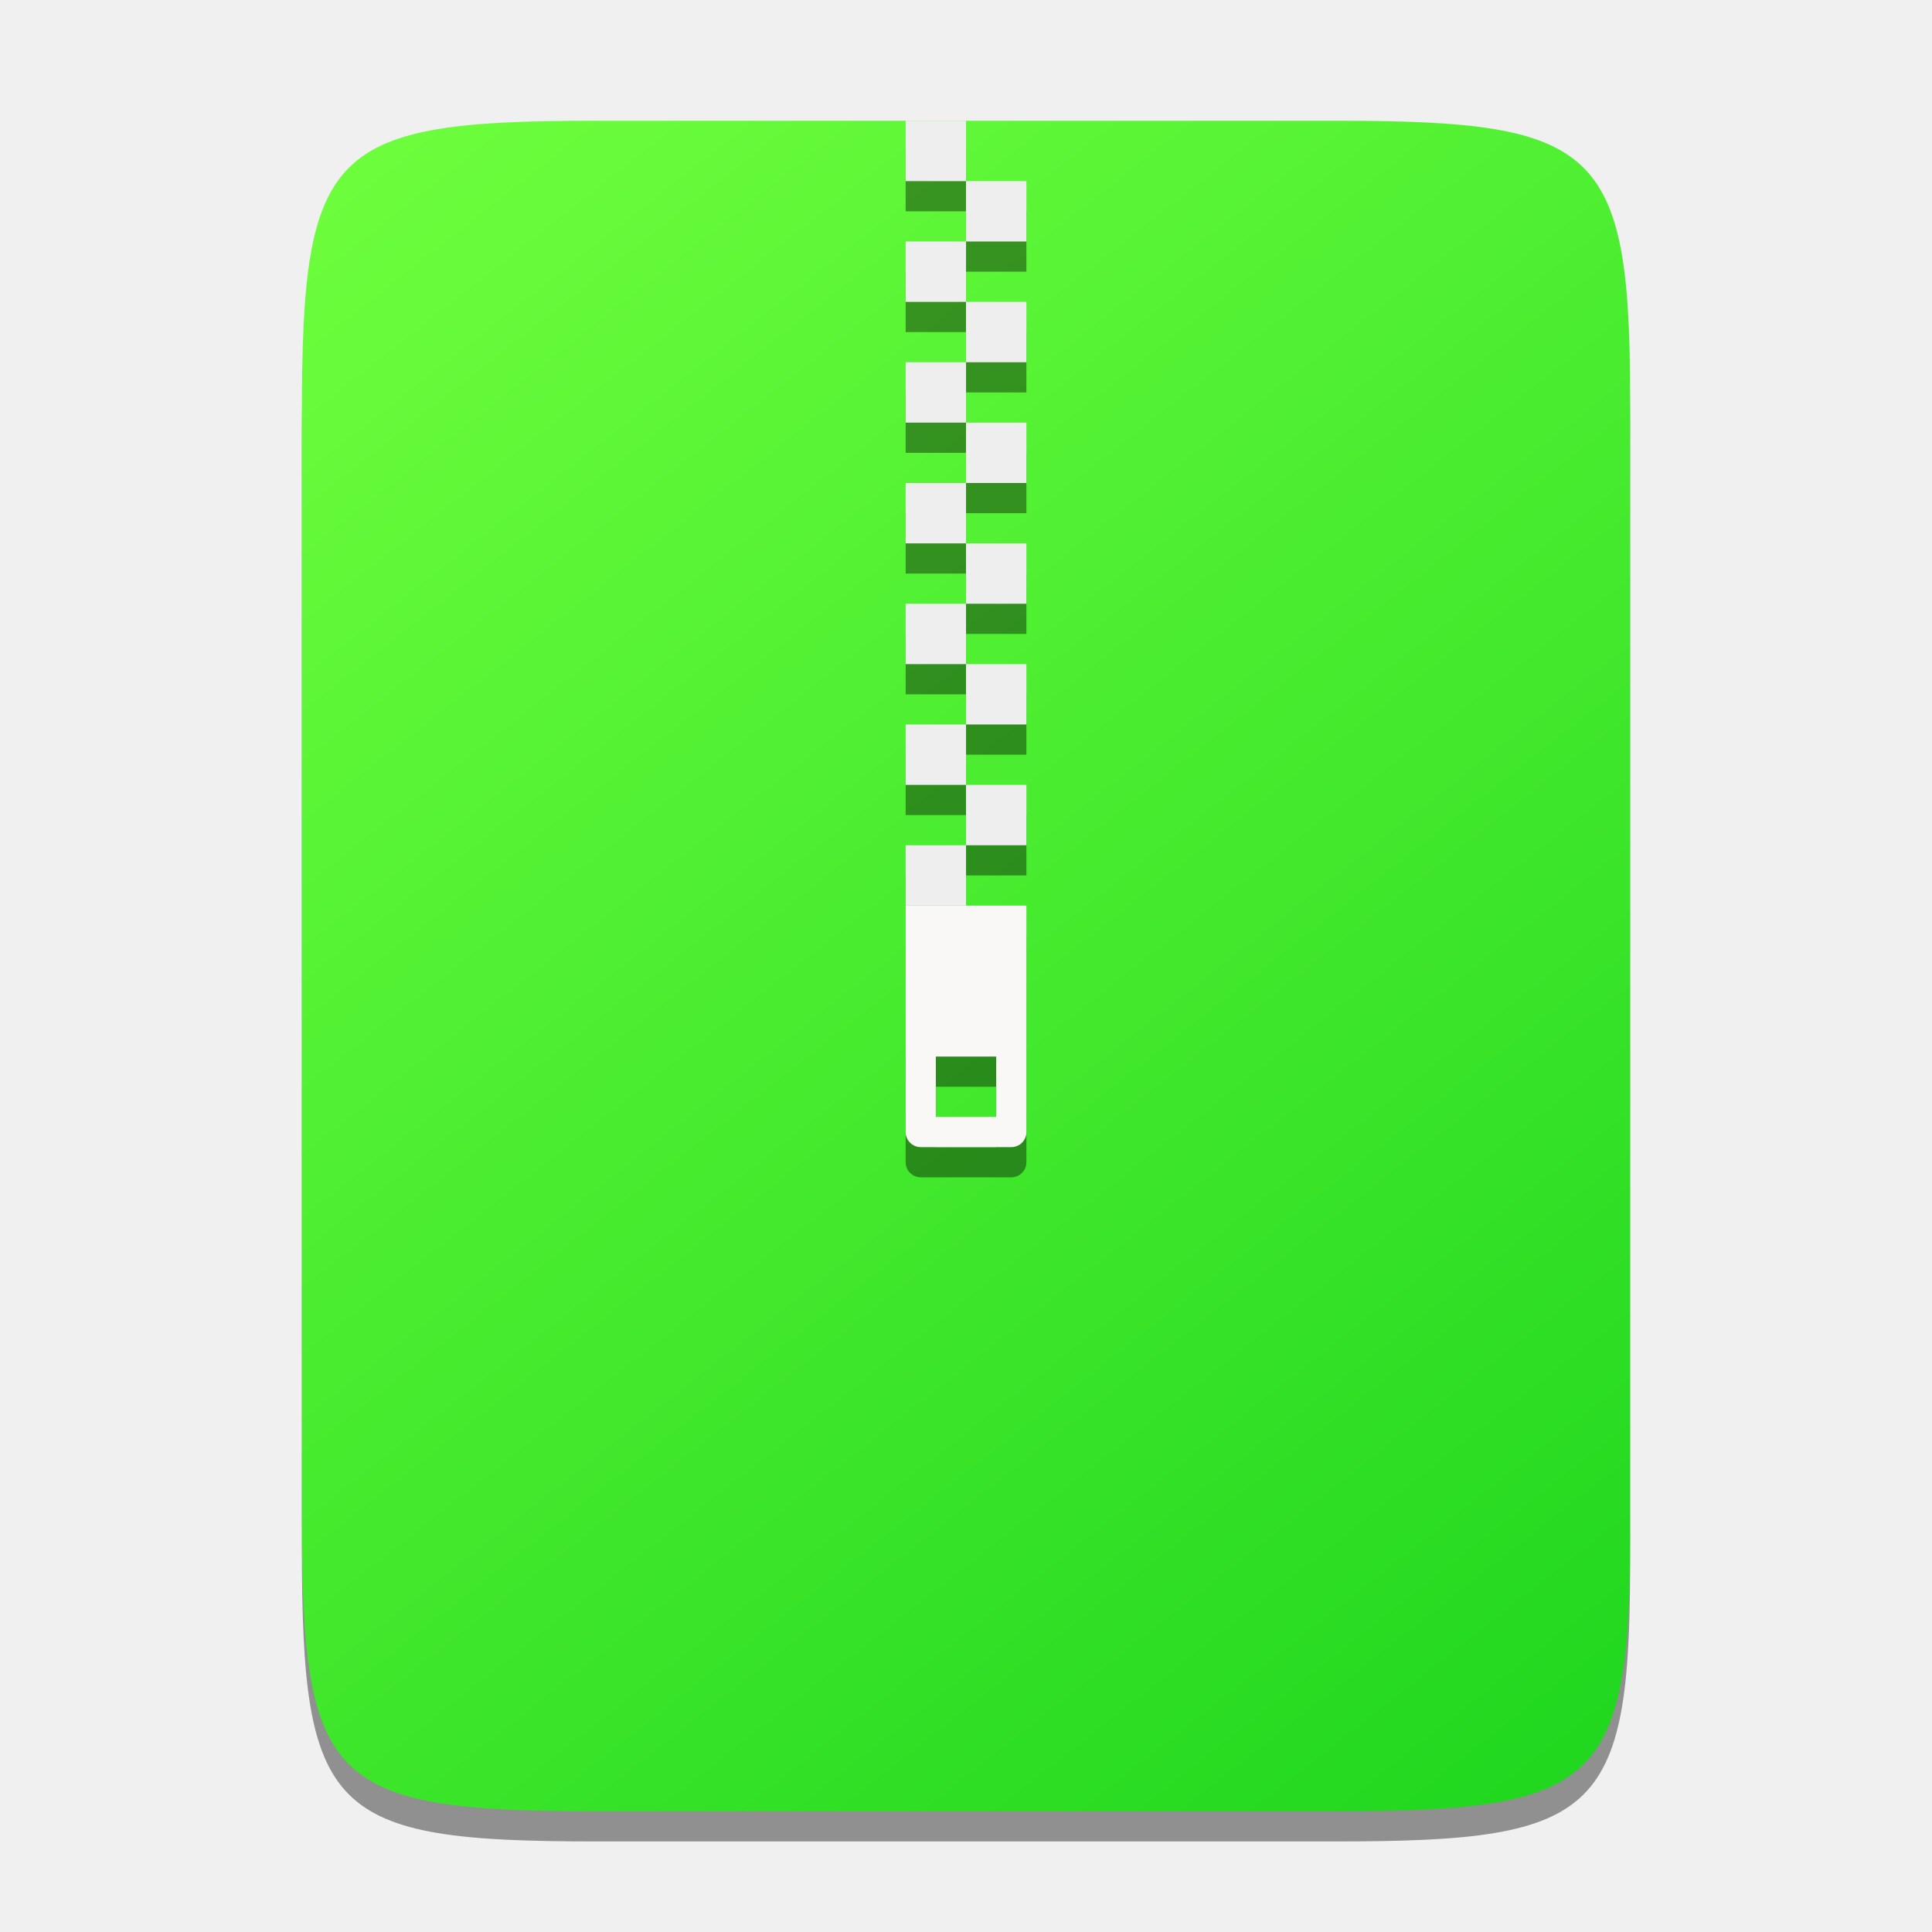
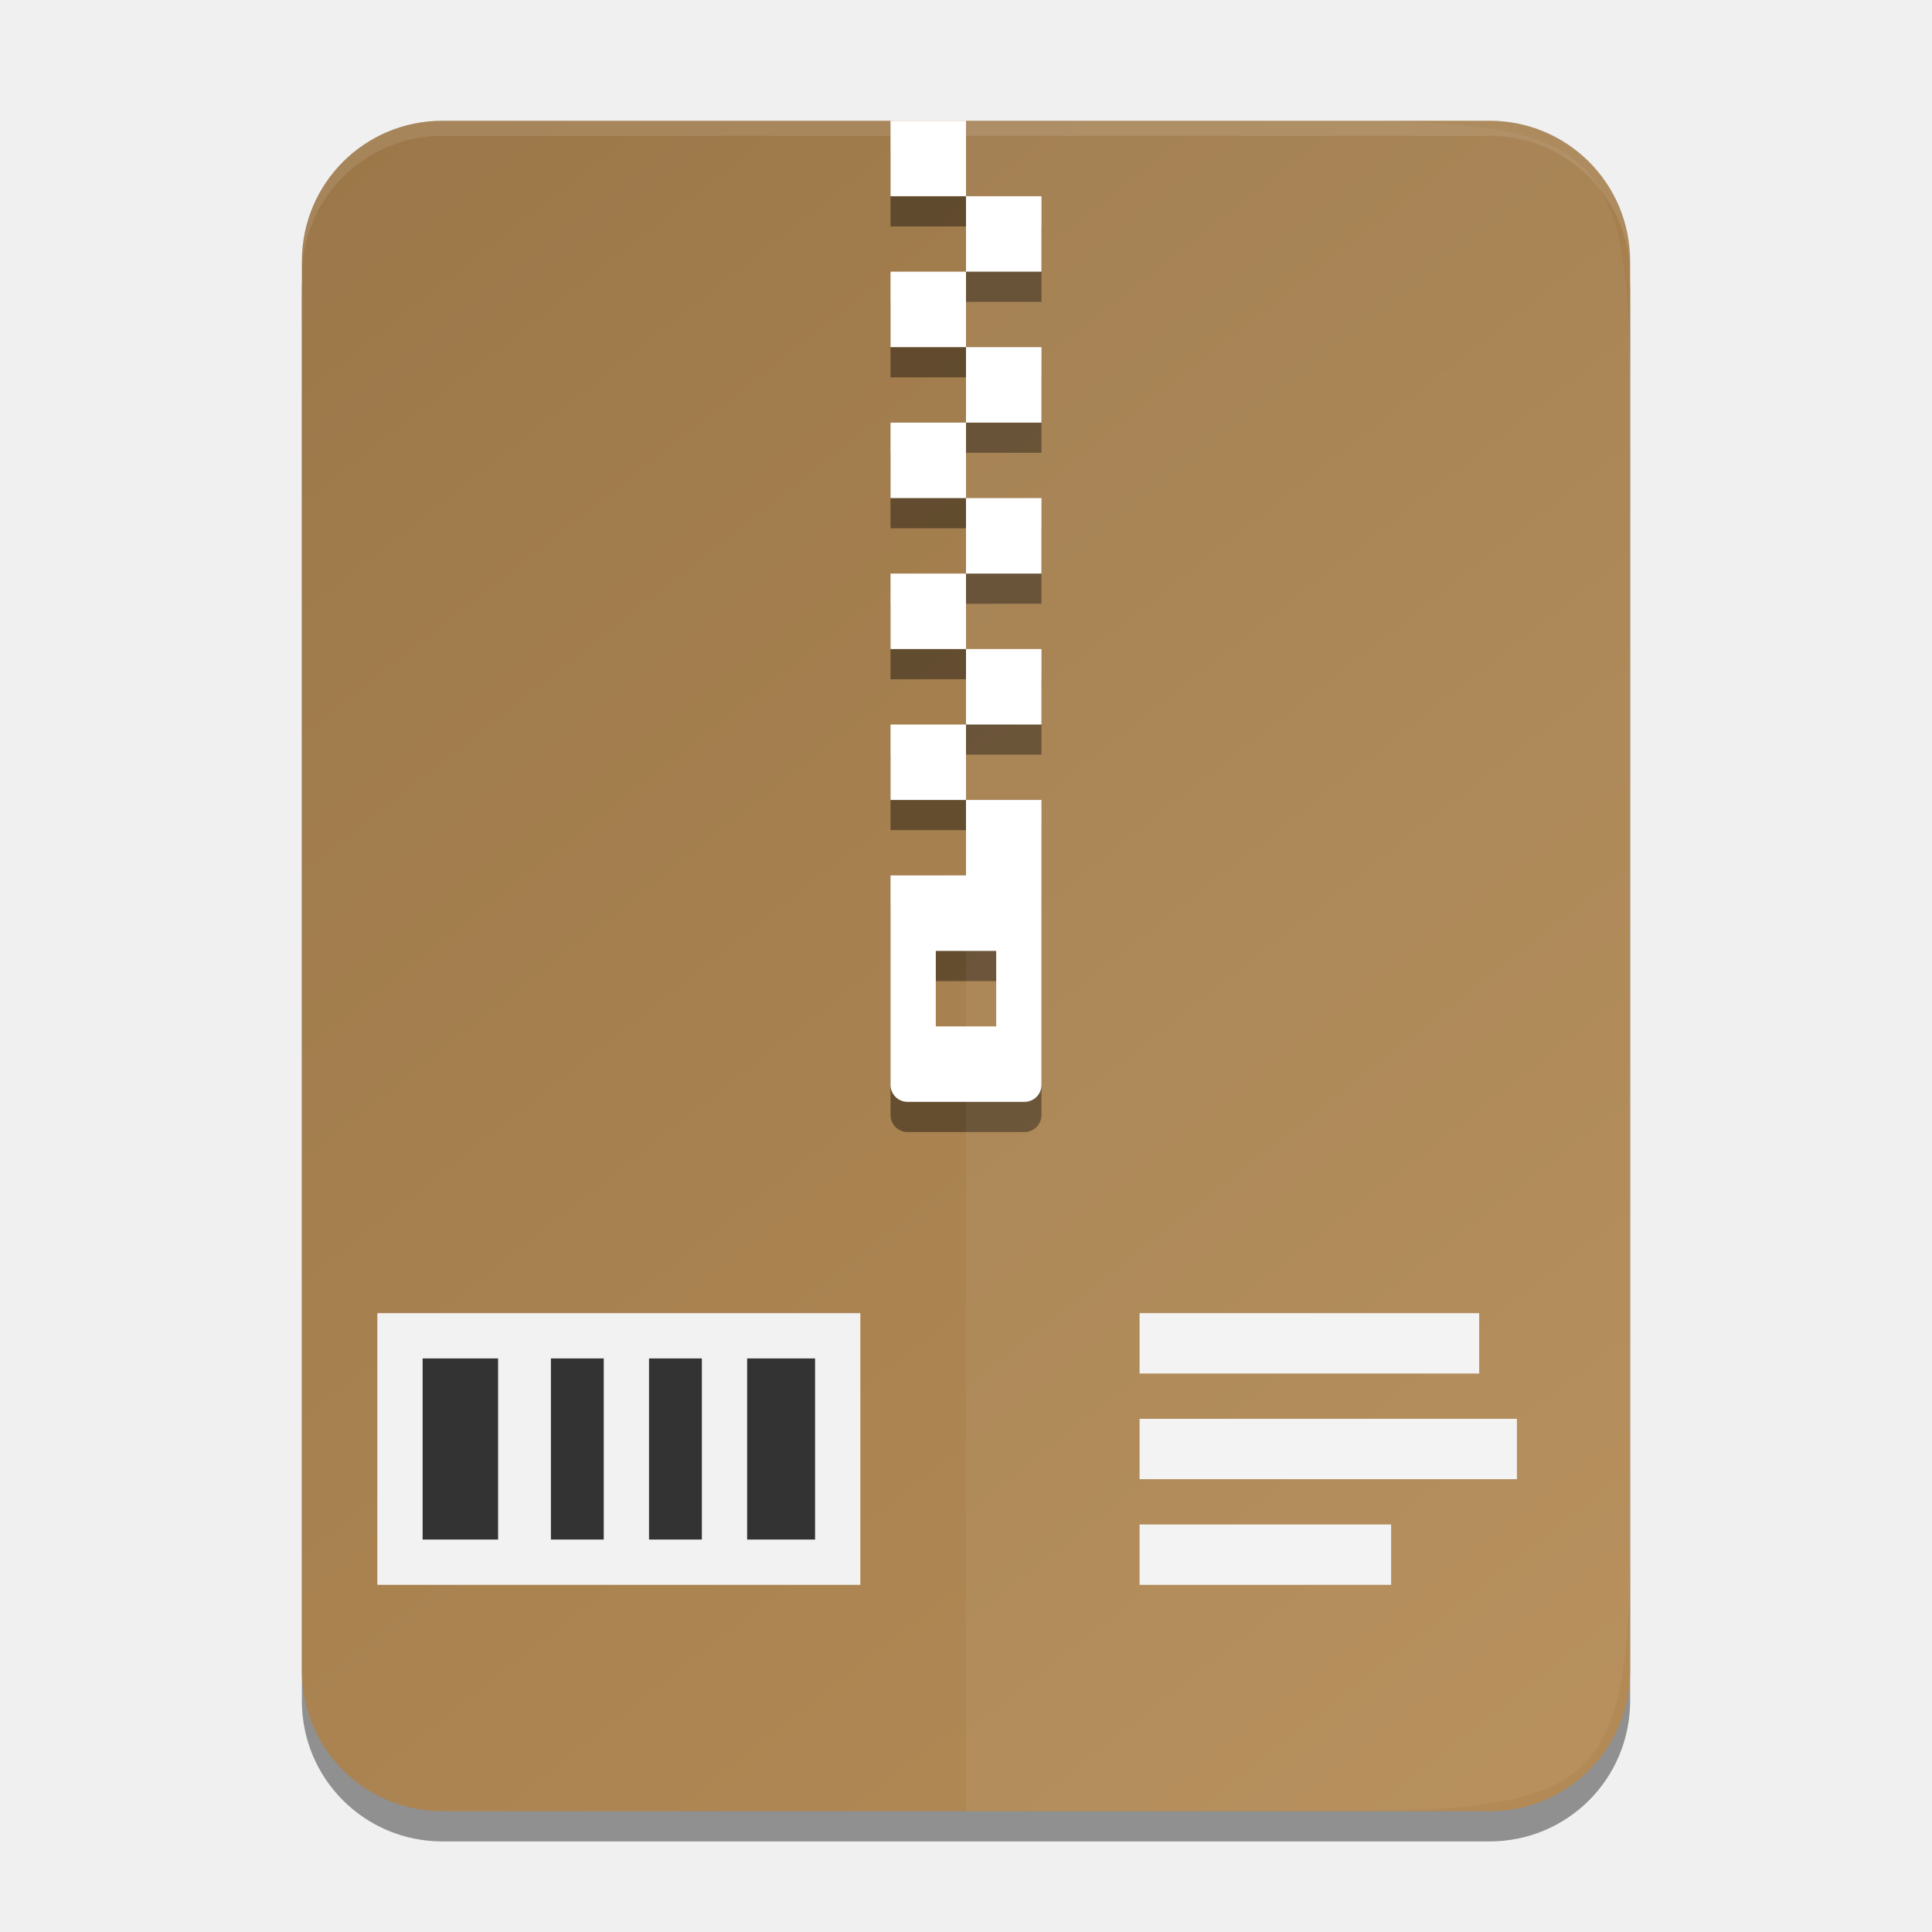
<svg xmlns="http://www.w3.org/2000/svg" xmlns:xlink="http://www.w3.org/1999/xlink" width="256" height="256" id="svg11300" version="1.0" style="display:inline;enable-background:new">
  <defs id="defs3">
-     <linearGradient id="linearGradient980">
-       <stop style="stop-color:#6fff3e;stop-opacity:1" offset="0" id="stop976" />
-       <stop style="stop-color:#1ed61e;stop-opacity:1" offset="1" id="stop978" />
+     <linearGradient id="linearGradient902">
+       <stop style="stop-color:#9b7749;stop-opacity:1;" offset="0" id="stop898" />
+       <stop style="stop-color:#b48b56;stop-opacity:1;" offset="1" id="stop900" />
    </linearGradient>
-     <linearGradient xlink:href="#linearGradient980" id="linearGradient982" x1="40" y1="16" x2="216" y2="240" gradientUnits="userSpaceOnUse" />
-     <filter style="color-interpolation-filters:sRGB" id="filter847" x="-1.3636364e-06" width="1" y="-1.0714285e-06" height="1">
-       <feGaussianBlur stdDeviation="0" id="feGaussianBlur849" />
-     </filter>
+     <linearGradient xlink:href="#linearGradient902" id="linearGradient4" gradientUnits="userSpaceOnUse" gradientTransform="matrix(1.000061,0,0,1,-0.00788,9.5e-6)" x1="40" y1="16" x2="216" y2="240" />
  </defs>
-   <g id="layer2" style="display:inline;opacity:0.4">
-     <path style="color:#000000;display:inline;overflow:visible;visibility:visible;fill:#000000;fill-opacity:1;fill-rule:nonzero;stroke:none;stroke-width:1;marker:none;enable-background:accumulate" d="m 177.074,20 c 35.296,0 39.093,3.625 38.92,38.994 v 73.006 73.006 c 0.173,35.368 -3.625,38.994 -38.92,38.994 H 78.92 C 43.625,244 40,240.375 40,205.006 V 132 58.994 c 0,-35.369 3.625,-38.994 38.92,-38.994 z" id="path972" />
+   <g id="layer7" style="display:inline;enable-background:new">
+     <g id="layer2" style="display:inline;enable-background:new;opacity:0.4">
+       <path id="path1" style="display:inline;enable-background:accumulate;color:#000000;overflow:visible;visibility:visible;fill:#000000;fill-opacity:1;fill-rule:nonzero;stroke:none;stroke-width:1;marker:none" d="M 58.629,20 C 48.309,20 40,28.309 40,38.629 V 225.371 c 0,10.32 8.309,18.629 18.629,18.629 H 197.371 C 207.691,244 216,235.691 216,225.371 V 38.629 C 216,28.309 207.693,20 197.373,20 Z" />
+     </g>
+     <g id="layer8" style="display:inline;enable-background:new">
+       <path id="path4" style="display:inline;enable-background:accumulate;color:#000000;overflow:visible;visibility:visible;fill:url(#linearGradient4);fill-opacity:1;fill-rule:nonzero;stroke:none;stroke-width:1;marker:none" d="M 58.629,16 C 48.309,16 40,24.309 40,34.629 V 221.371 c 0,10.32 8.309,18.629 18.629,18.629 H 197.371 C 207.691,240 216,231.691 216,221.371 V 34.629 C 216,24.309 207.693,16 197.373,16 Z" />
+     </g>
+     <g id="layer9" style="display:inline;enable-background:new;opacity:0.1">
+       <path id="rect4158-36" style="display:inline;enable-background:accumulate;opacity:1;color:#000000;overflow:visible;visibility:visible;fill:#ffffff;fill-opacity:1;fill-rule:nonzero;stroke:none;stroke-width:1;marker:none" d="M 58.629,16 C 48.309,16 40,24.309 40,34.629 v 2 C 40,26.309 48.309,18 58.629,18 H 197.373 C 207.693,18 216,26.309 216,36.629 v -2 C 216,24.309 207.693,16 197.373,16 Z" />
+     </g>
  </g>
  <g id="layer4" style="display:inline">
-     <path style="color:#000000;display:inline;overflow:visible;visibility:visible;fill:url(#linearGradient982);fill-opacity:1;fill-rule:nonzero;stroke:none;stroke-width:1;marker:none;enable-background:accumulate;filter:url(#filter847)" d="m 177.074,16 c 35.296,0 39.093,3.625 38.92,38.994 v 73.006 73.006 c 0.173,35.368 -3.625,38.994 -38.92,38.994 H 78.92 C 43.625,240 40,236.375 40,201.006 V 128 54.994 c 0,-35.369 3.625,-38.994 38.92,-38.994 z" id="rect4158" />
-     <path style="color:#000000;display:inline;overflow:visible;visibility:visible;opacity:0.4;fill:#000000;fill-opacity:1;fill-rule:nonzero;stroke:none;stroke-width:15;stroke-linecap:butt;stroke-linejoin:miter;stroke-miterlimit:4;stroke-dasharray:none;stroke-dashoffset:0;stroke-opacity:1;marker:none;enable-background:accumulate" d="m 120.003,124 v 30 c 0,1.108 0.892,2 2,2 h 12 c 1.108,0 2,-0.892 2,-2 v -30 z m 4,20 h 8 v 8 h -8 z" id="path993" />
-     <path style="color:#000000;display:inline;overflow:visible;visibility:visible;opacity:0.4;fill:#000000;fill-opacity:1;fill-rule:nonzero;stroke:none;stroke-width:15;stroke-linecap:butt;stroke-linejoin:miter;stroke-miterlimit:4;stroke-dasharray:none;stroke-dashoffset:0;stroke-opacity:1;marker:none;enable-background:accumulate" d="m 128.003,20 v 8 h -8 v -8 z m 0,8 h 8 v 8 h -8 z m 0,8 v 8 h -8 v -8 z m 0,8 h 8 v 8 h -8 z m 0,8 v 8 h -8 v -8 z m 0,8 h 8 v 8 h -8 z m 0,8 v 8 h -8 V 68 Z m 0,8 h 8 V 84 h -8 z m 0,8 v 8 h -8 v -8 z m 0,8 h 8 v 8 h -8 z m 0,8 v 8 h -8 v -8 z m 0,8 h 8 v 8 h -8 z m 0,8 v 8 h -8 V 116 Z" id="path995" />
-     <path style="color:#000000;display:inline;overflow:visible;visibility:visible;opacity:1;fill:#eeeeee;fill-opacity:1;fill-rule:nonzero;stroke:none;stroke-width:15;stroke-linecap:butt;stroke-linejoin:miter;stroke-miterlimit:4;stroke-dasharray:none;stroke-dashoffset:0;stroke-opacity:1;marker:none;enable-background:accumulate" d="m 128.003,16 v 8 h -8 v -8 z m 0,8 h 8 v 8 h -8 z m 0,8 v 8 h -8 v -8 z m 0,8 h 8 v 8 h -8 z m 0,8 v 8 h -8 v -8 z m 0,8 h 8 v 8 h -8 z m 0,8 v 8 h -8 V 64 Z m 0,8 h 8 V 80 h -8 z m 0,8 v 8 h -8 v -8 z m 0,8 h 8 v 8 h -8 z m 0,8 v 8 h -8 v -8 z m 0,8 h 8 v 8 h -8 z m 0,8 v 8 h -8 V 112 Z" id="path937" />
-     <path style="color:#000000;display:inline;overflow:visible;visibility:visible;opacity:1;fill:#faf8f6;fill-opacity:1;fill-rule:nonzero;stroke:none;stroke-width:15;stroke-linecap:butt;stroke-linejoin:miter;stroke-miterlimit:4;stroke-dasharray:none;stroke-dashoffset:0;stroke-opacity:1;marker:none;enable-background:accumulate" d="m 120.003,120 v 30 c 0,1.108 0.892,2 2,2 h 12 c 1.108,0 2,-0.892 2,-2 v -30 z m 4,20 h 8 v 8 h -8 z" id="path4783" />
+     <path id="path28" style="opacity:0.4;fill:#000000;fill-opacity:1;stroke:none;stroke-width:5.898;stroke-linecap:round;stroke-linejoin:round;paint-order:stroke markers fill" d="m 118,20 v 10 h 10 V 20 Z m 10,10 v 10 h 10 V 30 Z m 0,10 h -10 v 10 h 10 z m 0,10 v 10 h 10 V 50 Z m 0,10 h -10 v 10 h 10 z m 0,10 v 10 h 10 V 70 Z m 0,10 h -10 v 10 h 10 z m 0,10 v 10 h 10 V 90 Z m 0,10 h -10 v 10 h 10 z m 0,10 v 10 h -10 v 27.75 c 0,1.246 1.004,2.25 2.25,2.25 h 15.5 c 1.246,0 2.25,-1.004 2.25,-2.25 V 110 Z m -4,20 h 8 v 10 h -8 z" />
+     <g id="g11" style="display:inline;enable-background:new">
+       <rect style="color:#000000;display:inline;overflow:visible;visibility:visible;fill:#f2f2f2;fill-opacity:1;fill-rule:nonzero;stroke:none;stroke-width:18.827;stroke-linecap:butt;stroke-linejoin:miter;stroke-miterlimit:4;stroke-dasharray:none;stroke-dashoffset:0;stroke-opacity:1;marker:none;enable-background:accumulate" id="rect4223" width="64" height="36" x="50" y="174" />
+       <path id="path31" style="color:#000000;display:inline;overflow:visible;visibility:visible;fill:#333333;fill-opacity:1;fill-rule:nonzero;stroke:none;stroke-width:29.394;stroke-linecap:butt;stroke-linejoin:miter;stroke-miterlimit:4;stroke-dasharray:none;stroke-dashoffset:0;stroke-opacity:1;marker:none;enable-background:accumulate" d="M 56 180 L 56 204 L 66 204 L 66 180 L 56 180 z M 73 180 L 73 204 L 80 204 L 80 180 L 73 180 z M 86 180 L 86 204 L 93 204 L 93 180 L 86 180 z M 99 180 L 99 204 L 108 204 L 108 180 L 99 180 z " />
+     </g>
+     <path id="path34" style="color:#000000;display:inline;overflow:visible;visibility:visible;fill:#f2f2f2;fill-opacity:1;fill-rule:nonzero;stroke:none;stroke-width:23.094;stroke-linecap:butt;stroke-linejoin:miter;stroke-miterlimit:4;stroke-dasharray:none;stroke-dashoffset:0;stroke-opacity:1;marker:none;enable-background:accumulate" d="M 151 174 L 151 182 L 196 182 L 196 174 L 151 174 z M 151 188 L 151 196 L 201 196 L 201 188 L 151 188 z M 151 202 L 151 210 L 184.334 210 L 184.334 202 L 151 202 z " />
+     <path id="rect5" style="opacity:1;fill:#ffffff;fill-opacity:1;stroke:none;stroke-width:5.898;stroke-linecap:round;stroke-linejoin:round;paint-order:stroke markers fill" d="m 118,16 v 10 h 10 V 16 Z m 10,10 v 10 h 10 V 26 Z m 0,10 h -10 v 10 h 10 z m 0,10 v 10 h 10 V 46 Z m 0,10 h -10 v 10 h 10 z m 0,10 v 10 h 10 V 66 Z m 0,10 h -10 v 10 h 10 z m 0,10 v 10 h 10 V 86 Z m 0,10 h -10 v 10 h 10 z m 0,10 v 10 h -10 v 27.75 c 0,1.246 1.004,2.25 2.25,2.25 h 15.5 c 1.246,0 2.25,-1.004 2.25,-2.25 V 106 Z m -4,20 h 8 v 10 h -8 z" />
  </g>
-   <g id="layer3" style="display:none;opacity:0.1">
-     <path style="color:#000000;display:inline;overflow:visible;visibility:visible;opacity:0.1;fill:#ffffff;fill-opacity:1;fill-rule:nonzero;stroke:none;stroke-width:1;marker:none;enable-background:accumulate" d="M 128.003,16 V 240 h 49.071 c 35.296,0 39.094,-3.626 38.921,-38.994 V 128 54.994 c 0.173,-35.368 -3.625,-38.994 -38.921,-38.994 z" id="rect4158-3" />
-     <path id="path960" style="color:#000000;display:inline;overflow:visible;visibility:visible;opacity:1;fill:#ffffff;fill-opacity:1;fill-rule:nonzero;stroke:none;stroke-width:1;marker:none;enable-background:accumulate" d="M 78.92,16 C 43.624,16 40,19.626 40,54.994 v 4 C 40,23.626 43.624,20 78.92,20 h 98.154 c 35.296,0 39.093,3.626 38.92,38.994 v -4 C 216.167,19.626 212.37,16 177.074,16 Z" />
+   <g id="layer3" style="display:inline;opacity:0.05">
+     <path style="color:#000000;display:inline;overflow:visible;visibility:visible;opacity:1;fill:#ffffff;fill-opacity:1;fill-rule:nonzero;stroke:none;stroke-width:1;marker:none;enable-background:accumulate" d="M 128.003,16 V 240 h 49.071 c 35.296,0 39.094,-3.626 38.921,-38.994 V 128 54.994 c 0.173,-35.368 -3.625,-38.994 -38.921,-38.994 z" id="rect4158-3" />
  </g>
</svg>
